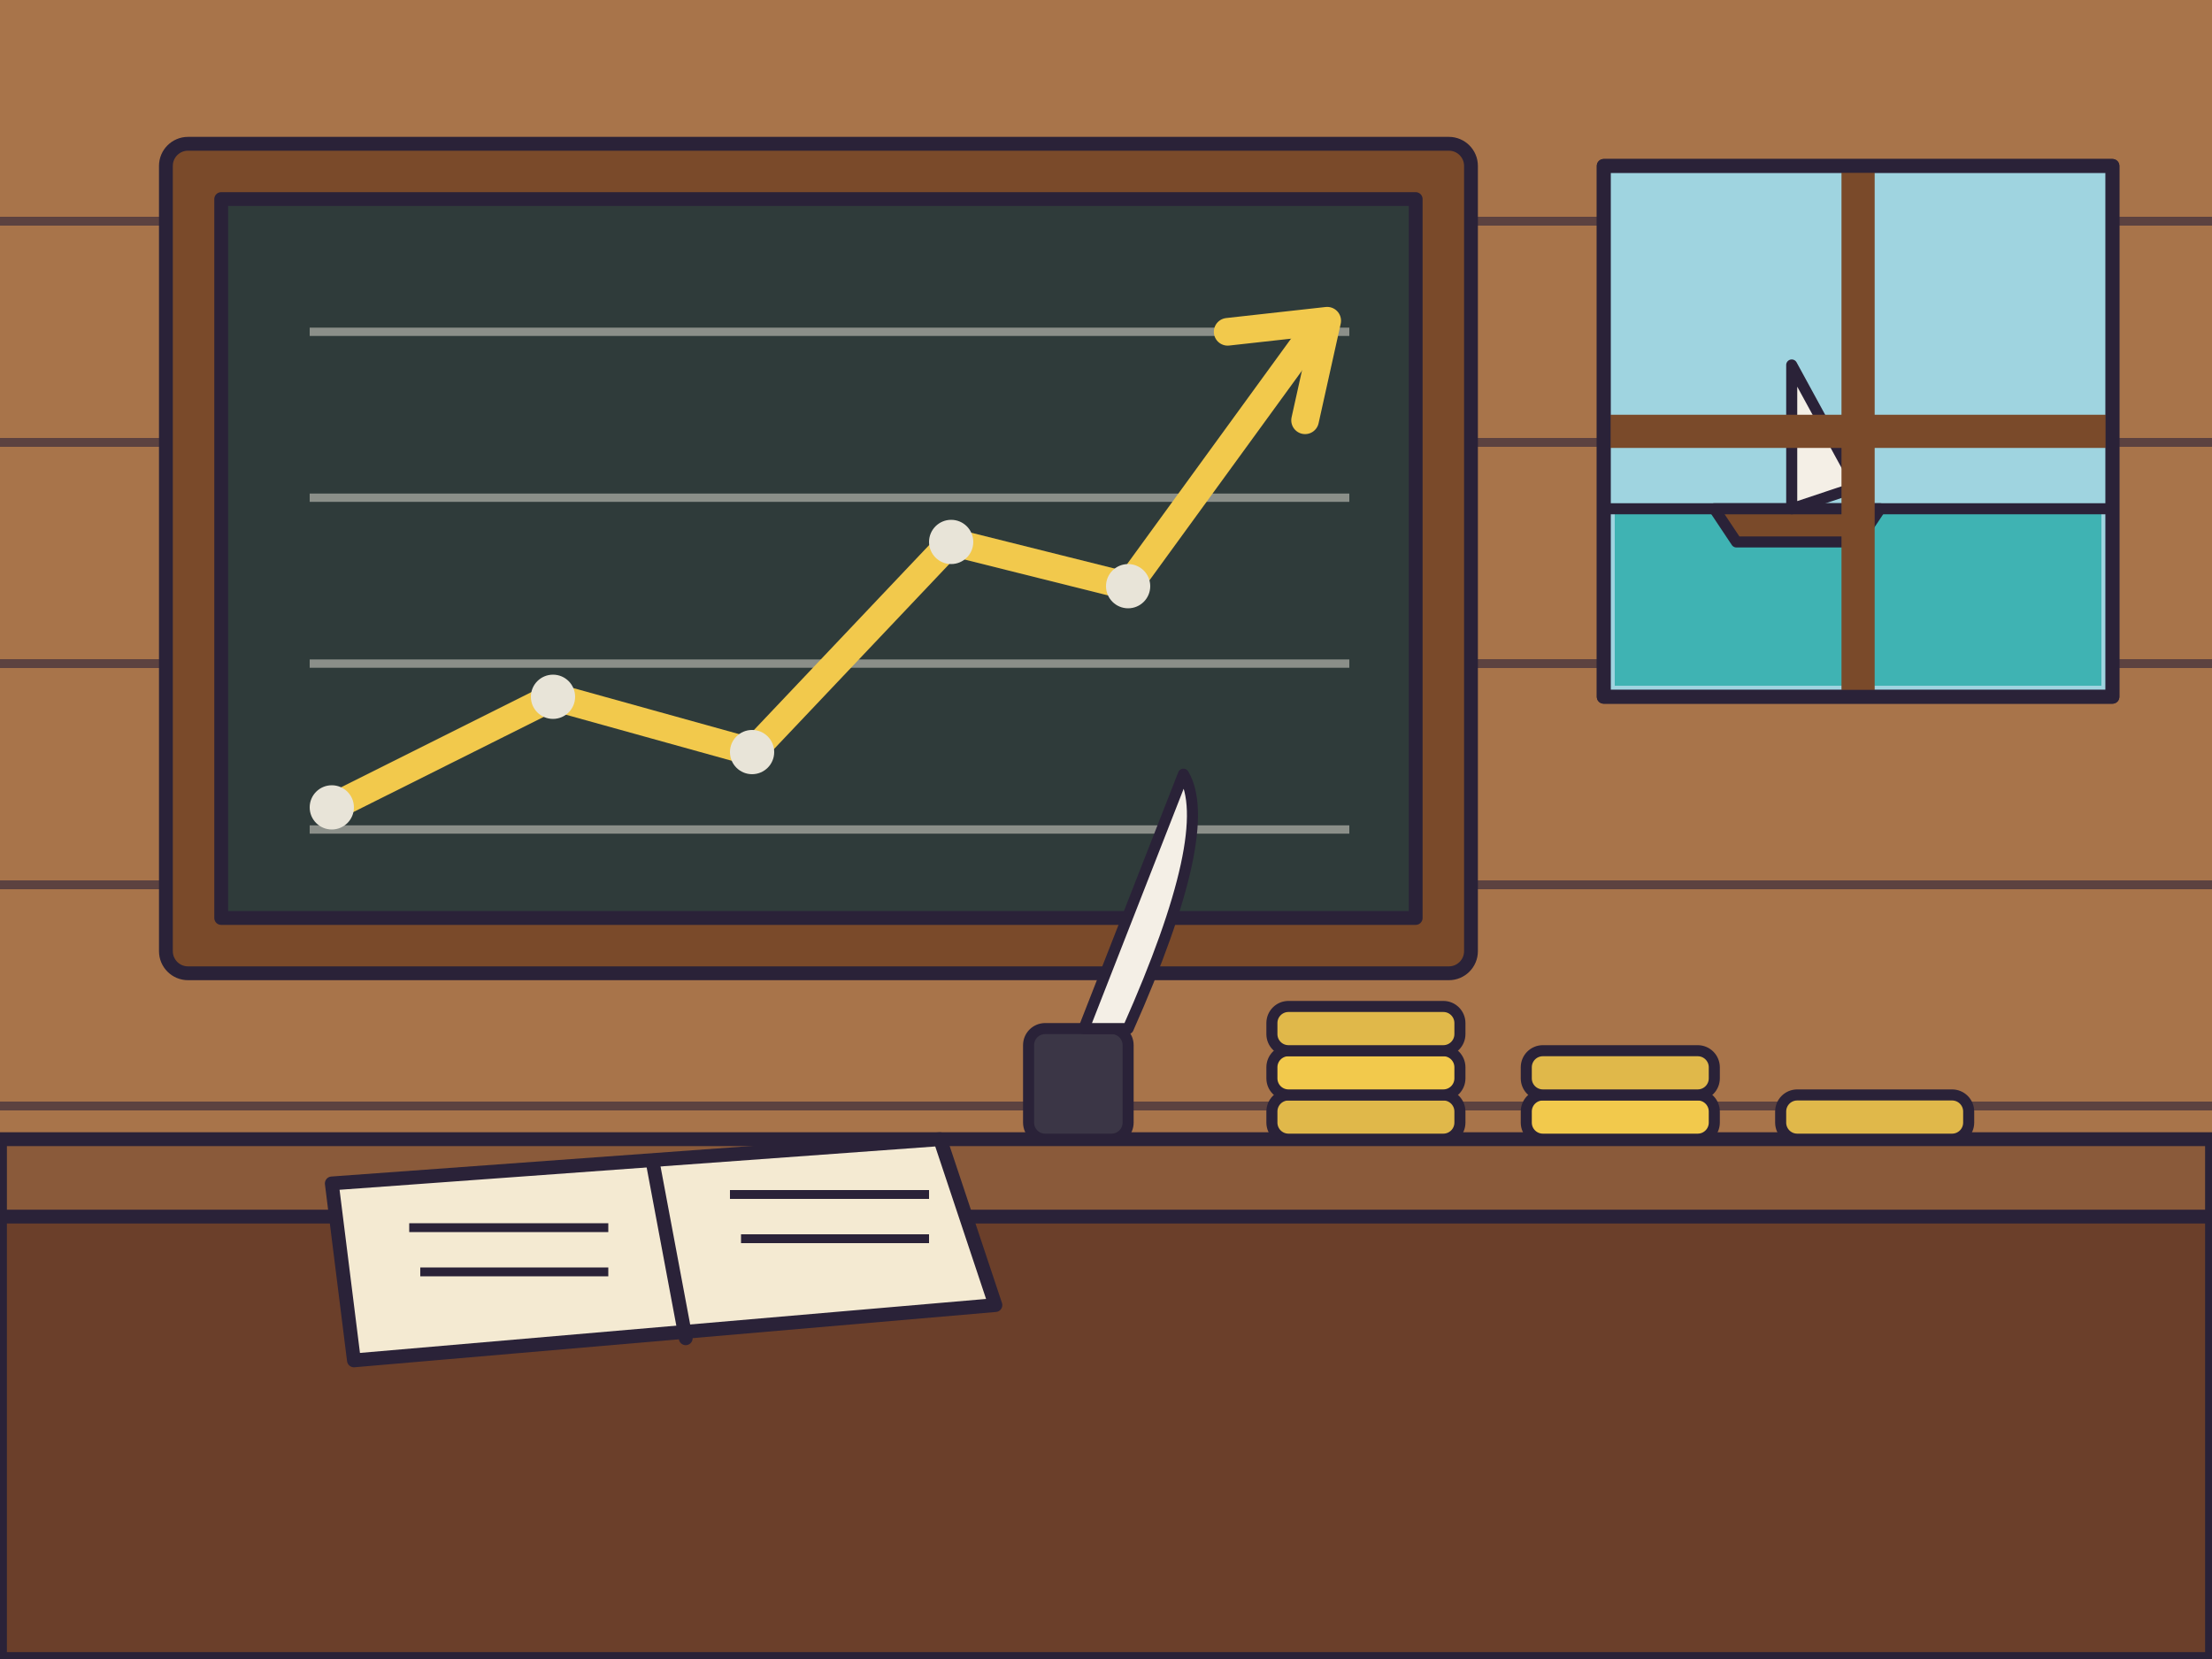
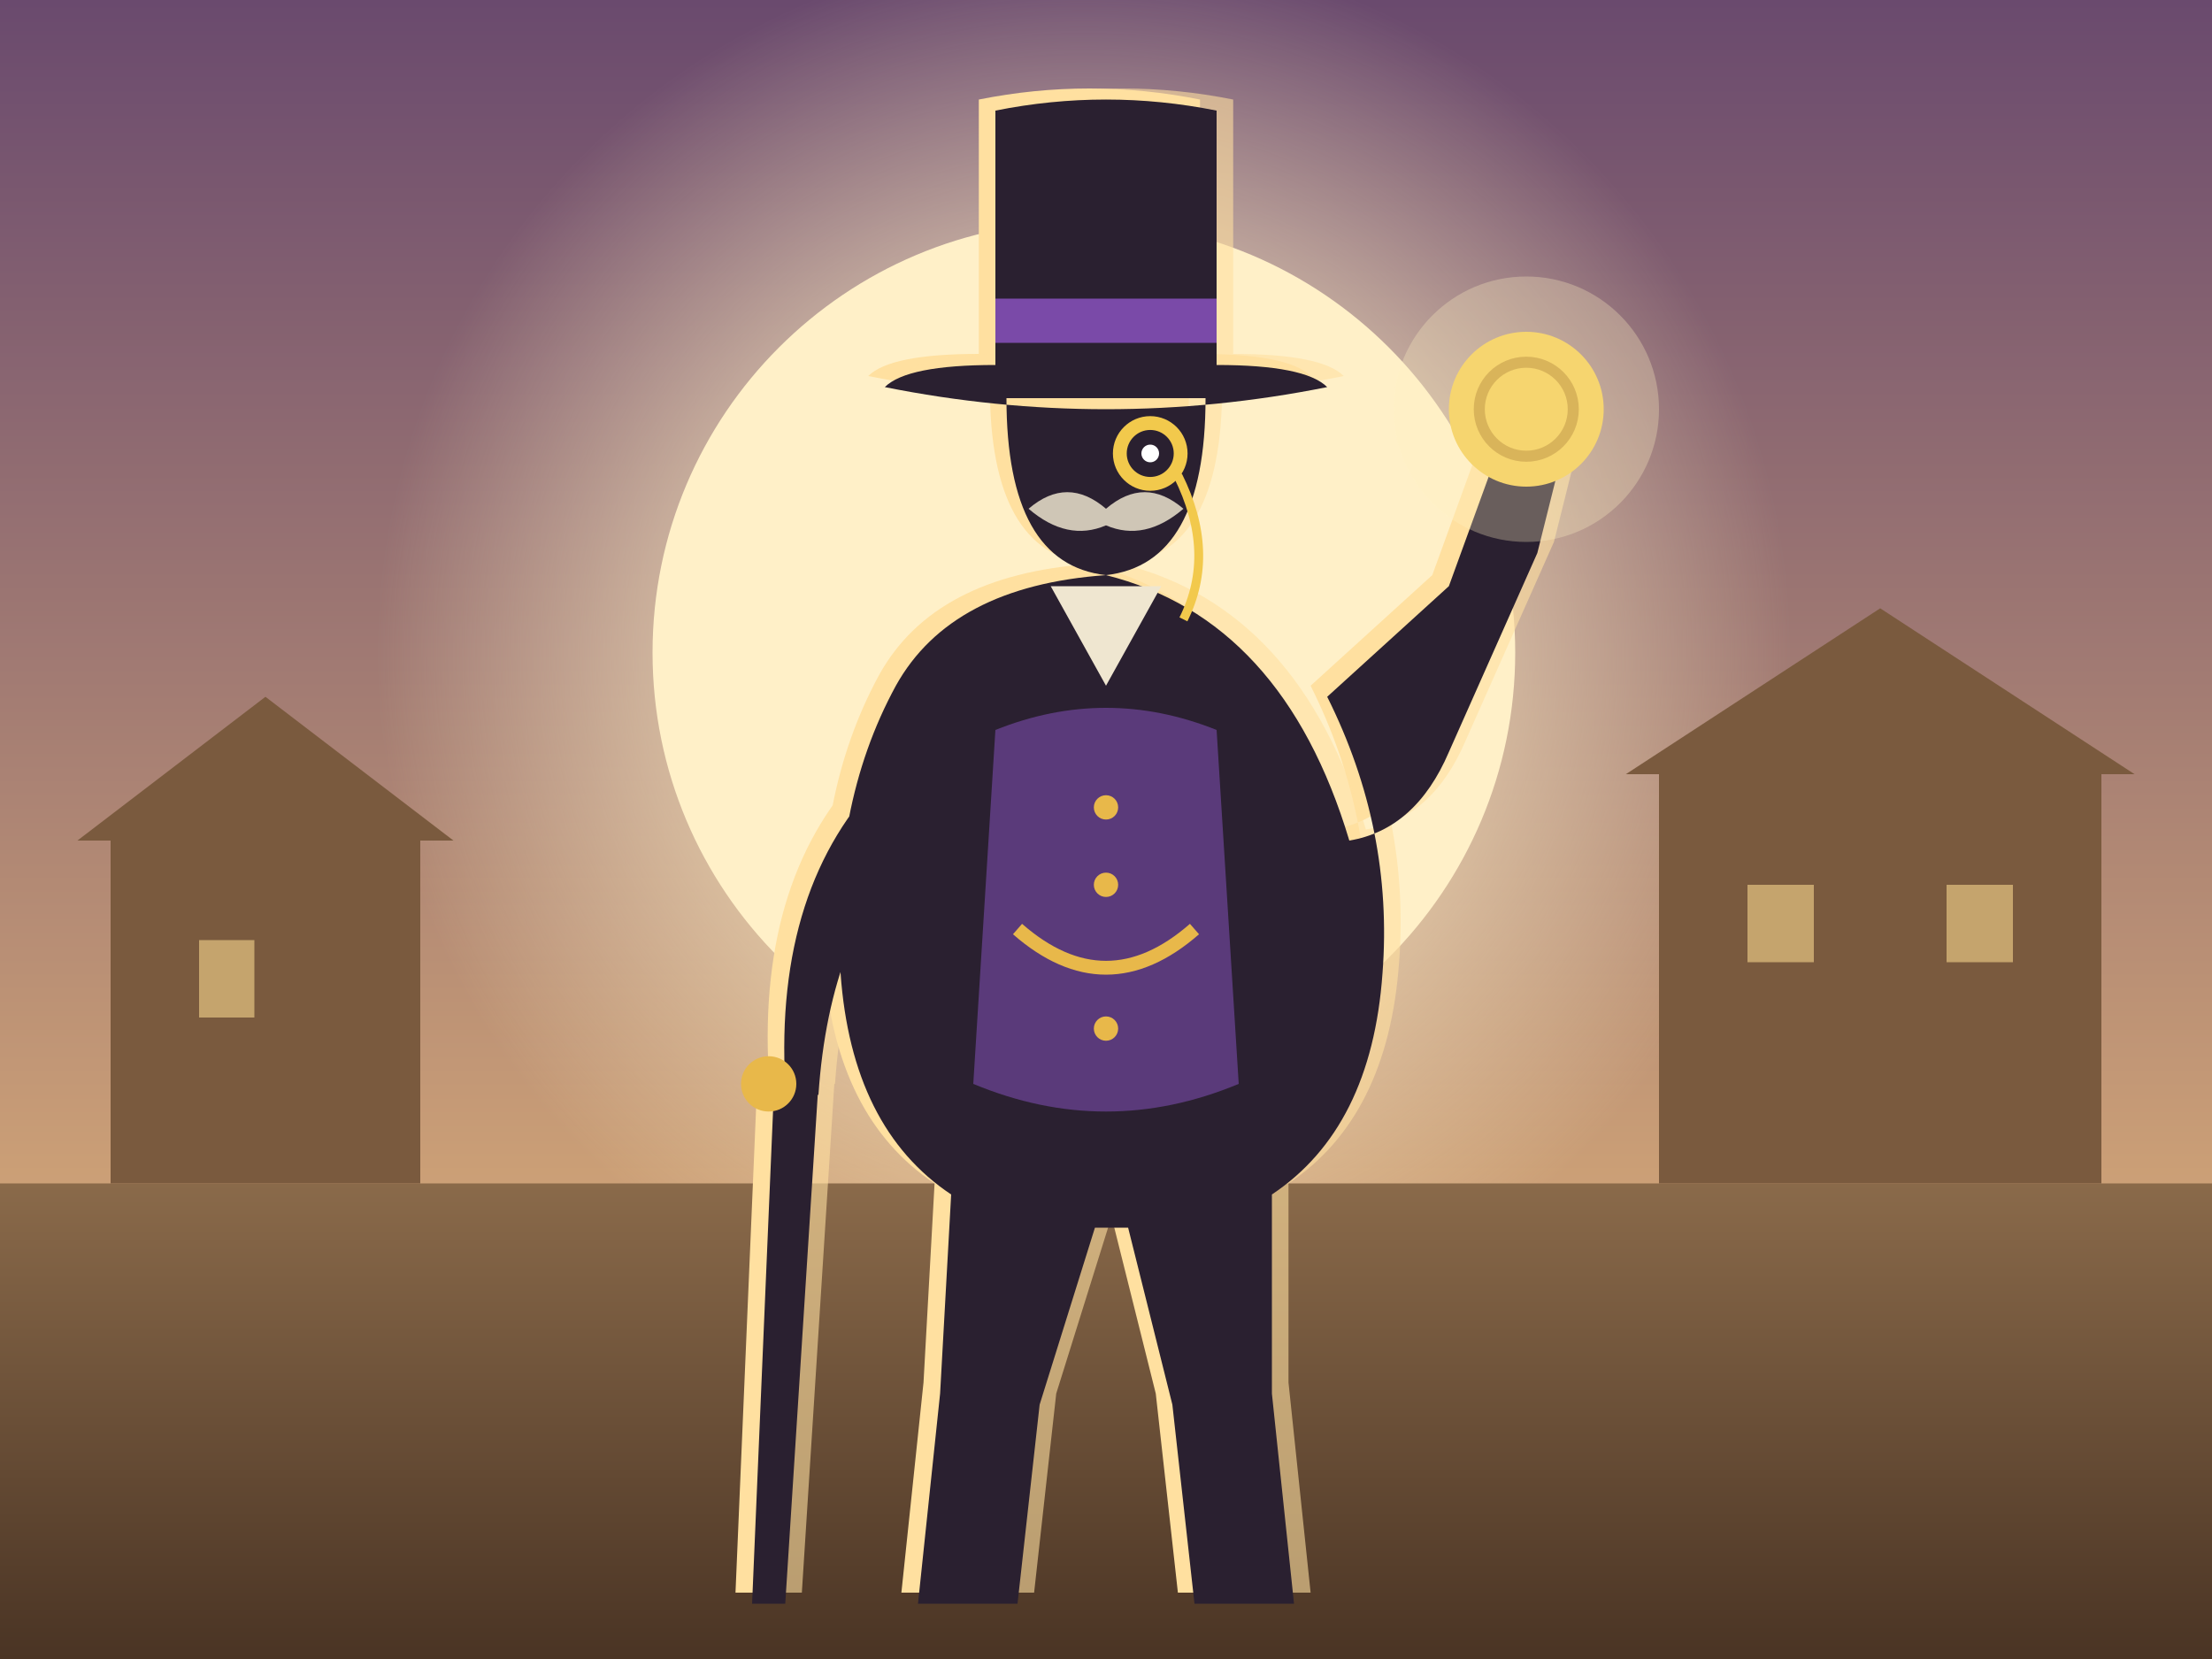
<svg xmlns="http://www.w3.org/2000/svg" viewBox="0 0 400 300">
-   <rect width="400" height="300" fill="#a8744a" />
-   <g stroke="#2a2238" stroke-width="1.6" opacity="0.6">
-     <path d="M0 40 H400 M0 80 H400 M0 120 H400 M0 160 H400 M0 200 H400" />
+   <defs>
+     <linearGradient id="sky" x1="0" y1="0" x2="0" y2="1">
+       <stop offset="0" stop-color="#6a4a6e" />
+       <stop offset="1" stop-color="#f3c27a" />
+     </linearGradient>
+     <linearGradient id="sea" x1="0" y1="0" x2="0" y2="1">
+       <stop offset="0" stop-color="#8a6a4a" />
+       <stop offset="1" stop-color="#4a3424" />
+     </linearGradient>
+     <radialGradient id="halo" cx="0.5" cy="0.5" r="0.5">
+       <stop offset="0.55" stop-color="#fff0c8" stop-opacity="0.55" />
+       <stop offset="1" stop-color="#fff0c8" stop-opacity="0" />
+     </radialGradient>
+   </defs>
+   <rect width="400" height="300" fill="url(#sky)" />
+   <circle cx="196" cy="118" r="128" fill="url(#halo)" />
+   <circle cx="196" cy="118" r="78" fill="#fff0c8" />
+   <rect y="214" width="400" height="86" fill="url(#sea)" />
+   <g fill="#7a5a3e">
+     <rect x="20" y="150" width="56" height="64" />
+     <path d="M14 152 L48 126 L82 152 Z" />
+     <rect x="300" y="138" width="80" height="76" />
+     <path d="M294 140 L340 110 L386 140 Z" />
  </g>
-   <g stroke="#2a2238" stroke-width="2.5" stroke-linejoin="round" stroke-linecap="round">
-     <rect x="290" y="30" width="92" height="96" fill="#9fd4e0" />
+   <g fill="#f6d68c" opacity="0.6">
+     <rect x="36" y="170" width="10" height="14" />
+     <rect x="316" y="160" width="12" height="14" />
+     <rect x="352" y="160" width="12" height="14" />
  </g>
-   <rect x="292" y="92" width="88" height="32" fill="#3fb3b3" />
-   <path d="M290 92 H382" stroke="#2a2238" stroke-width="2" />
-   <g stroke="#2a2238" stroke-width="2" stroke-linejoin="round" stroke-linecap="round">
-     <path d="M310 92 h30 l-4 6 h-22 z" fill="#7a4a2a" />
-     <path d="M324 92 v-26 l12 22 z" fill="#f4efe6" />
+   <path d="M180 66 L180 20 Q200 16 220 20 L220 66 Q236 66 240 70 Q200 78 160 70 Q164 66 180 66 Z M182 72 Q182 102 200 104 Q218 102 218 72 Z M200 104 Q172 106 162 124 Q150 146 152 176 Q154 204 172 216 L170 252 L166 290 L184 290 L188 254 L198 222 L204 222 L212 254 L216 290 L234 290 L230 252 L230 216 Q248 204 250 176 Q252 150 240 126 L262 106 L270 84 L282 84 L278 100 L262 136 Q256 150 244 152 Q232 112 200 104 Z M160 140 Q140 160 142 196 L148 198 Q150 168 166 152 Z M140 196 L136 290 L142 290 L148 196 Z" fill="#ffe0a0" transform="translate(-3 -2)" />
+   <path d="M180 66 L180 20 Q200 16 220 20 L220 66 Q236 66 240 70 Q200 78 160 70 Q164 66 180 66 Z M182 72 Q182 102 200 104 Q218 102 218 72 Z M200 104 Q172 106 162 124 Q150 146 152 176 Q154 204 172 216 L170 252 L166 290 L184 290 L188 254 L198 222 L204 222 L212 254 L216 290 L234 290 L230 252 L230 216 Q248 204 250 176 Q252 150 240 126 L262 106 L270 84 L282 84 L278 100 L262 136 Q256 150 244 152 Q232 112 200 104 Z M160 140 Q140 160 142 196 L148 198 Q150 168 166 152 Z M140 196 L136 290 L142 290 L148 196 Z" fill="#ffe0a0" transform="translate(3 -2)" opacity="0.6" />
+   <path d="M180 66 L180 20 Q200 16 220 20 L220 66 Q236 66 240 70 Q200 78 160 70 Q164 66 180 66 Z M182 72 Q182 102 200 104 Q218 102 218 72 Z M200 104 Q172 106 162 124 Q150 146 152 176 Q154 204 172 216 L170 252 L166 290 L184 290 L188 254 L198 222 L204 222 L212 254 L216 290 L234 290 L230 252 L230 216 Q248 204 250 176 Q252 150 240 126 L262 106 L270 84 L282 84 L278 100 L262 136 Q256 150 244 152 Q232 112 200 104 Z M160 140 Q140 160 142 196 L148 198 Q150 168 166 152 Z M140 196 L136 290 L142 290 L148 196 Z" fill="#2a2030" />
+   <rect x="180" y="54" width="40" height="8" fill="#7a4aa8" />
+   <path d="M190 106 L200 124 L210 106 Z" fill="#efe6d0" />
+   <path d="M180 132 Q200 124 220 132 L224 196 Q200 206 176 196 Z" fill="#5a3a7a" />
+   <path d="M184 168 Q200 182 216 168" fill="none" stroke="#e8b84a" stroke-width="2.5" />
+   <g fill="#e8b84a">
+     <circle cx="200" cy="146" r="2.2" />
+     <circle cx="200" cy="160" r="2.2" />
+     <circle cx="200" cy="186" r="2.2" />
  </g>
-   <path d="M336 30 V126 M290 78 H382" stroke="#7a4a2a" stroke-width="6" />
-   <g fill="none" stroke="#2a2238" stroke-width="2.5" stroke-linejoin="round" stroke-linecap="round">
-     <rect x="290" y="30" width="92" height="96" />
-   </g>
-   <g stroke="#2a2238" stroke-width="2.5" stroke-linejoin="round" stroke-linecap="round">
-     <rect x="30" y="26" width="236" height="150" rx="4" fill="#7a4a2a" />
-     <rect x="40" y="36" width="216" height="130" fill="#2f3b3a" />
-   </g>
-   <g stroke="#e8e4d8" stroke-width="1.5" opacity="0.5">
-     <path d="M56 150 H244 M56 120 H244 M56 90 H244 M56 60 H244" />
-   </g>
-   <path d="M60 146 L100 126 L136 136 L172 98 L204 106 L236 62" fill="none" stroke="#f2c94c" stroke-width="5" stroke-linecap="round" stroke-linejoin="round" />
-   <path d="M222 60 L240 58 L236 76" fill="none" stroke="#f2c94c" stroke-width="5" stroke-linecap="round" stroke-linejoin="round" />
-   <g fill="#e8e4d8">
-     <circle cx="60" cy="146" r="4" />
-     <circle cx="100" cy="126" r="4" />
-     <circle cx="136" cy="136" r="4" />
-     <circle cx="172" cy="98" r="4" />
-     <circle cx="204" cy="106" r="4" />
-   </g>
-   <g stroke="#2a2238" stroke-width="2.5" stroke-linejoin="round" stroke-linecap="round">
-     <rect x="0" y="216" width="400" height="84" fill="#6b3f2a" />
-     <rect x="0" y="206" width="400" height="14" fill="#8a5a3a" />
-   </g>
-   <g stroke="#2a2238" stroke-width="2.5" stroke-linejoin="round" stroke-linecap="round">
-     <path d="M60 214 L170 206 L180 236 L64 246 Z" fill="#f4ead2" />
-     <path d="M118 210 L124 242" fill="none" />
-   </g>
-   <g stroke="#2a2238" stroke-width="1.6">
-     <path d="M74 222 h36 M76 230 h34 M132 216 h36 M134 224 h34" />
-   </g>
-   <g stroke="#2a2238" stroke-width="2" stroke-linejoin="round" stroke-linecap="round">
-     <rect x="230" y="198" width="34" height="8" rx="3" fill="#e0b84a" />
-     <rect x="230" y="190" width="34" height="8" rx="3" fill="#f2c94c" />
-     <rect x="230" y="182" width="34" height="8" rx="3" fill="#e0b84a" />
-     <rect x="276" y="198" width="34" height="8" rx="3" fill="#f2c94c" />
-     <rect x="276" y="190" width="34" height="8" rx="3" fill="#e0b84a" />
-     <rect x="322" y="198" width="34" height="8" rx="3" fill="#e0b84a" />
-   </g>
-   <g stroke="#2a2238" stroke-width="2" stroke-linejoin="round" stroke-linecap="round">
-     <rect x="186" y="186" width="18" height="20" rx="3" fill="#3b3646" />
-     <path d="M196 186 L214 140 Q220 150 204 186 Z" fill="#f4efe6" />
-   </g>
+   <path d="M186 92 Q193 86 200 92 Q207 86 214 92 Q207 98 200 95 Q193 98 186 92 Z" fill="#cfc6b6" />
+   <circle cx="208" cy="82" r="5.5" fill="none" stroke="#f2c94c" stroke-width="2.5" />
+   <circle cx="208" cy="82" r="1.6" fill="#ffffff" />
+   <path d="M213 86 Q220 100 214 112" fill="none" stroke="#f2c94c" stroke-width="1.6" />
+   <circle cx="276" cy="74" r="14" fill="#f2c94c" />
+   <circle cx="276" cy="74" r="8.5" fill="none" stroke="#c99a2e" stroke-width="2" />
+   <circle cx="276" cy="74" r="24" fill="#fff3c4" opacity="0.3" />
+   <circle cx="139" cy="196" r="5" fill="#e8b84a" />
</svg>
